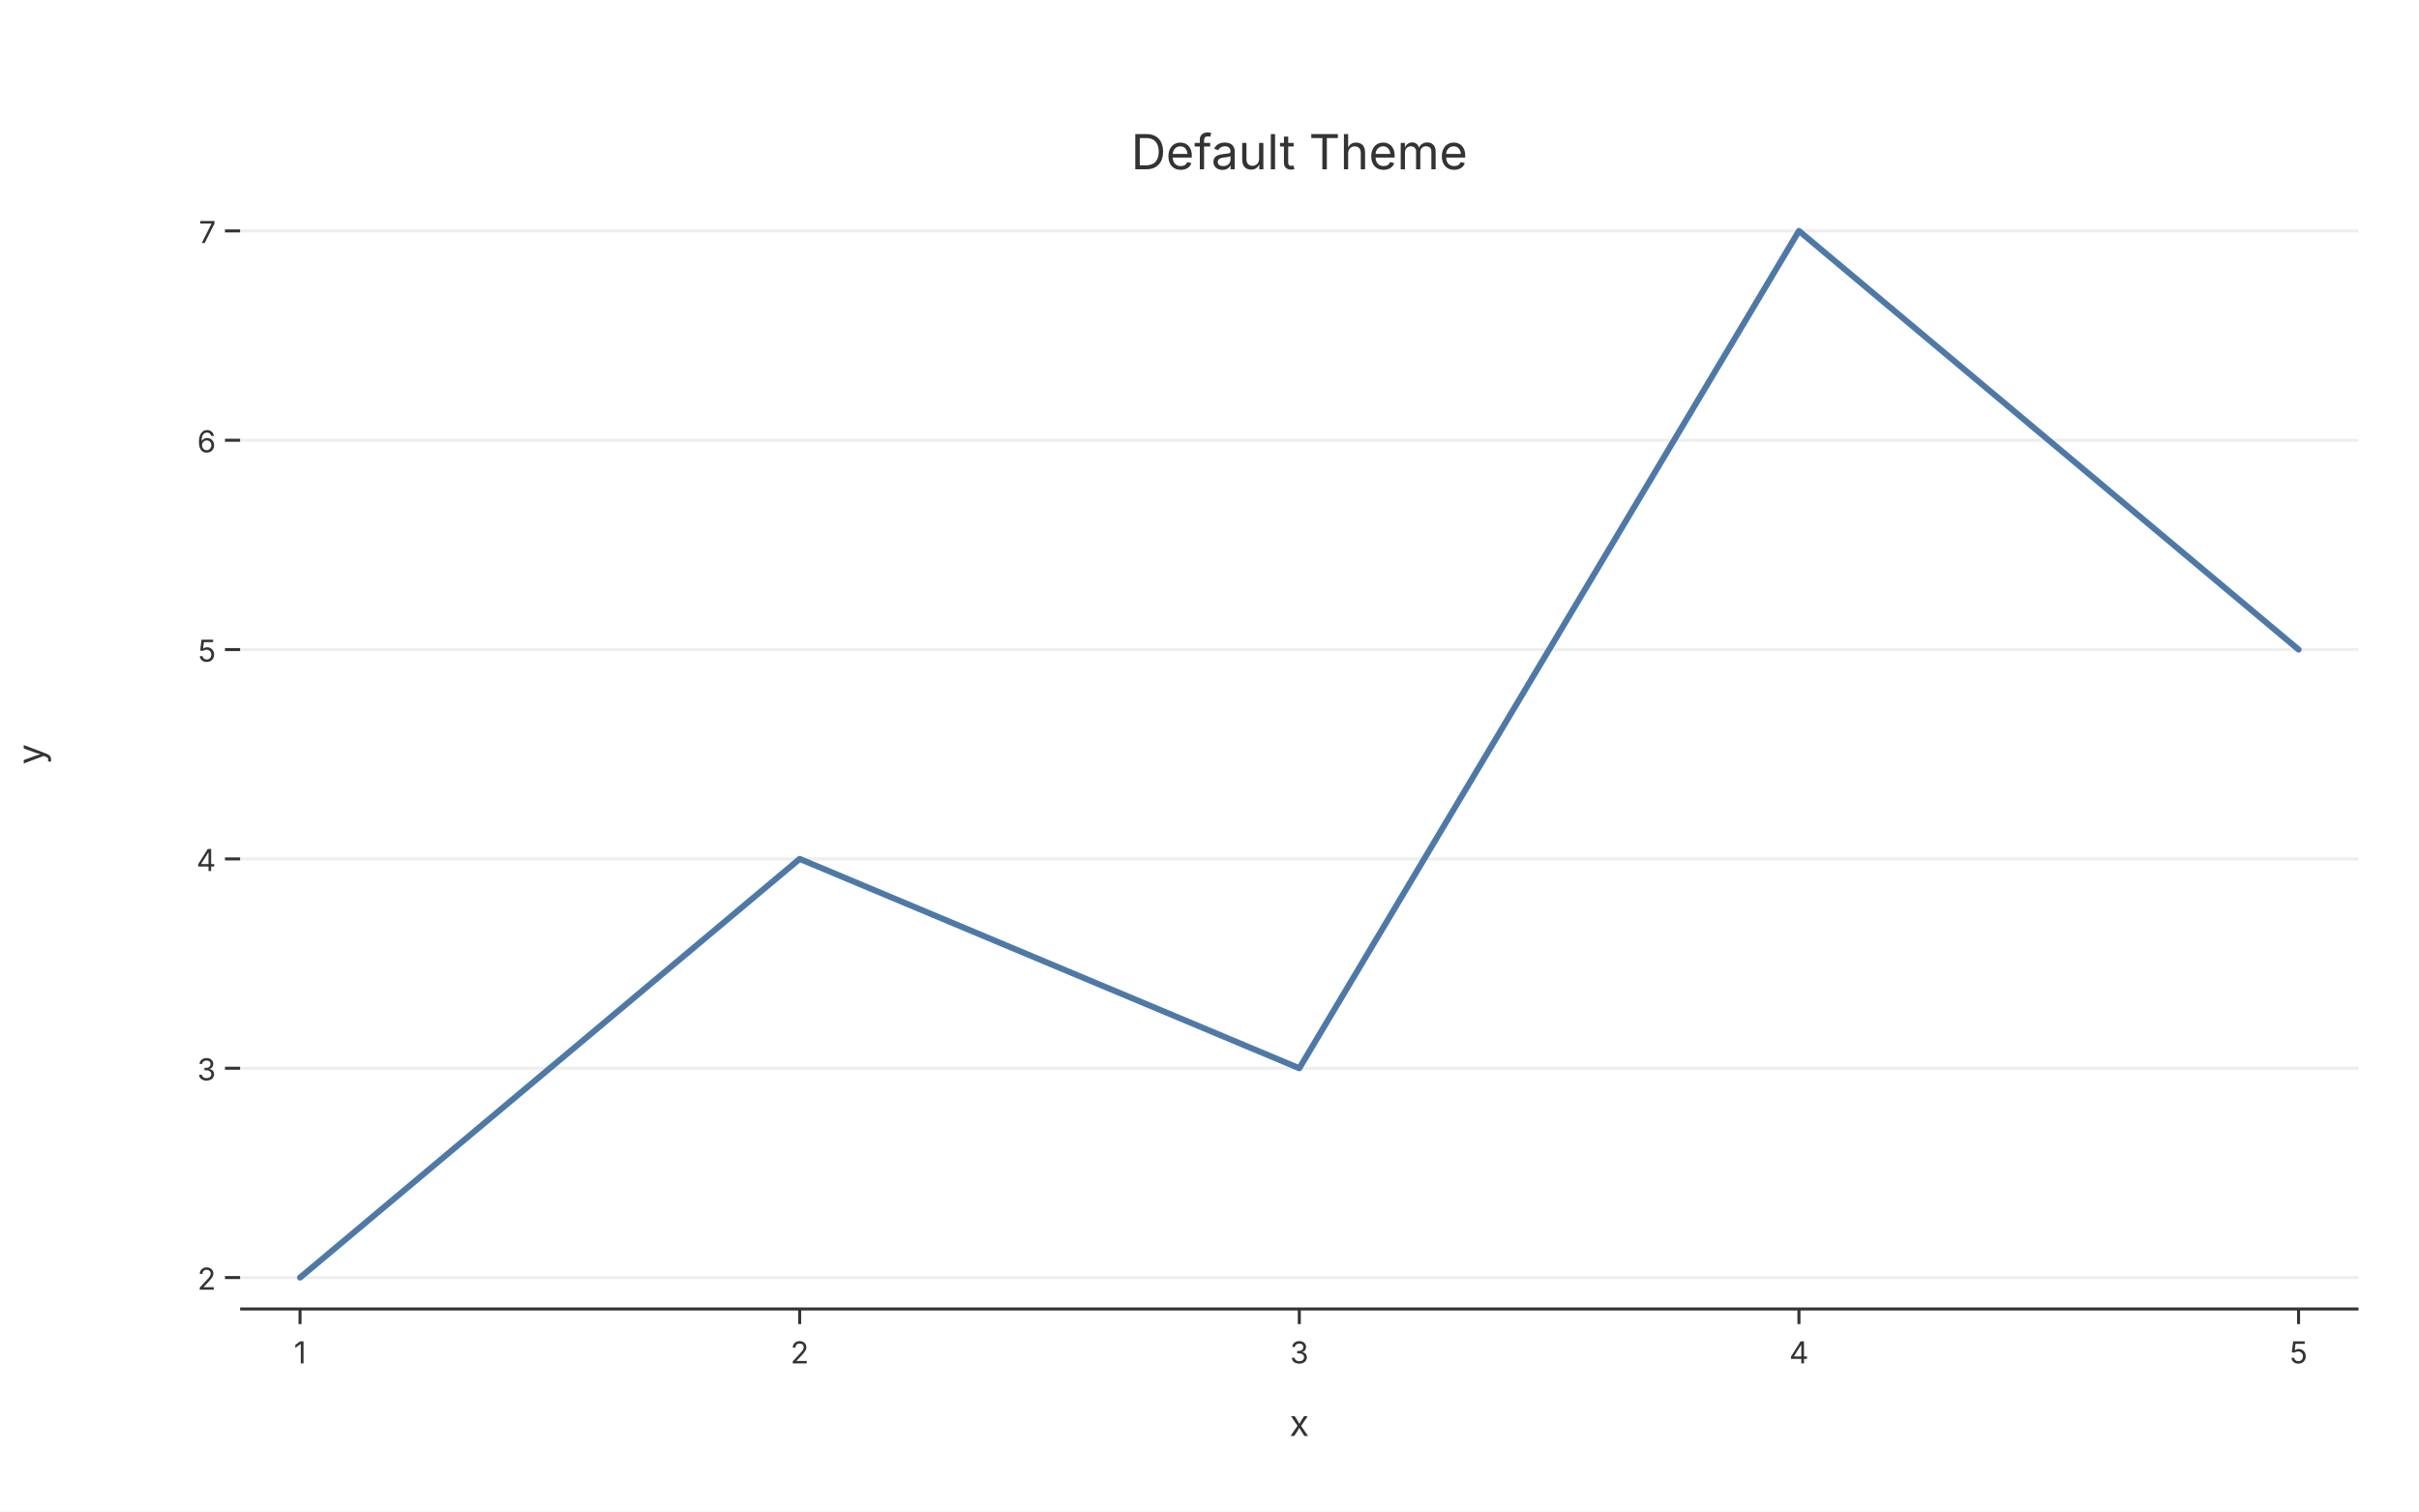
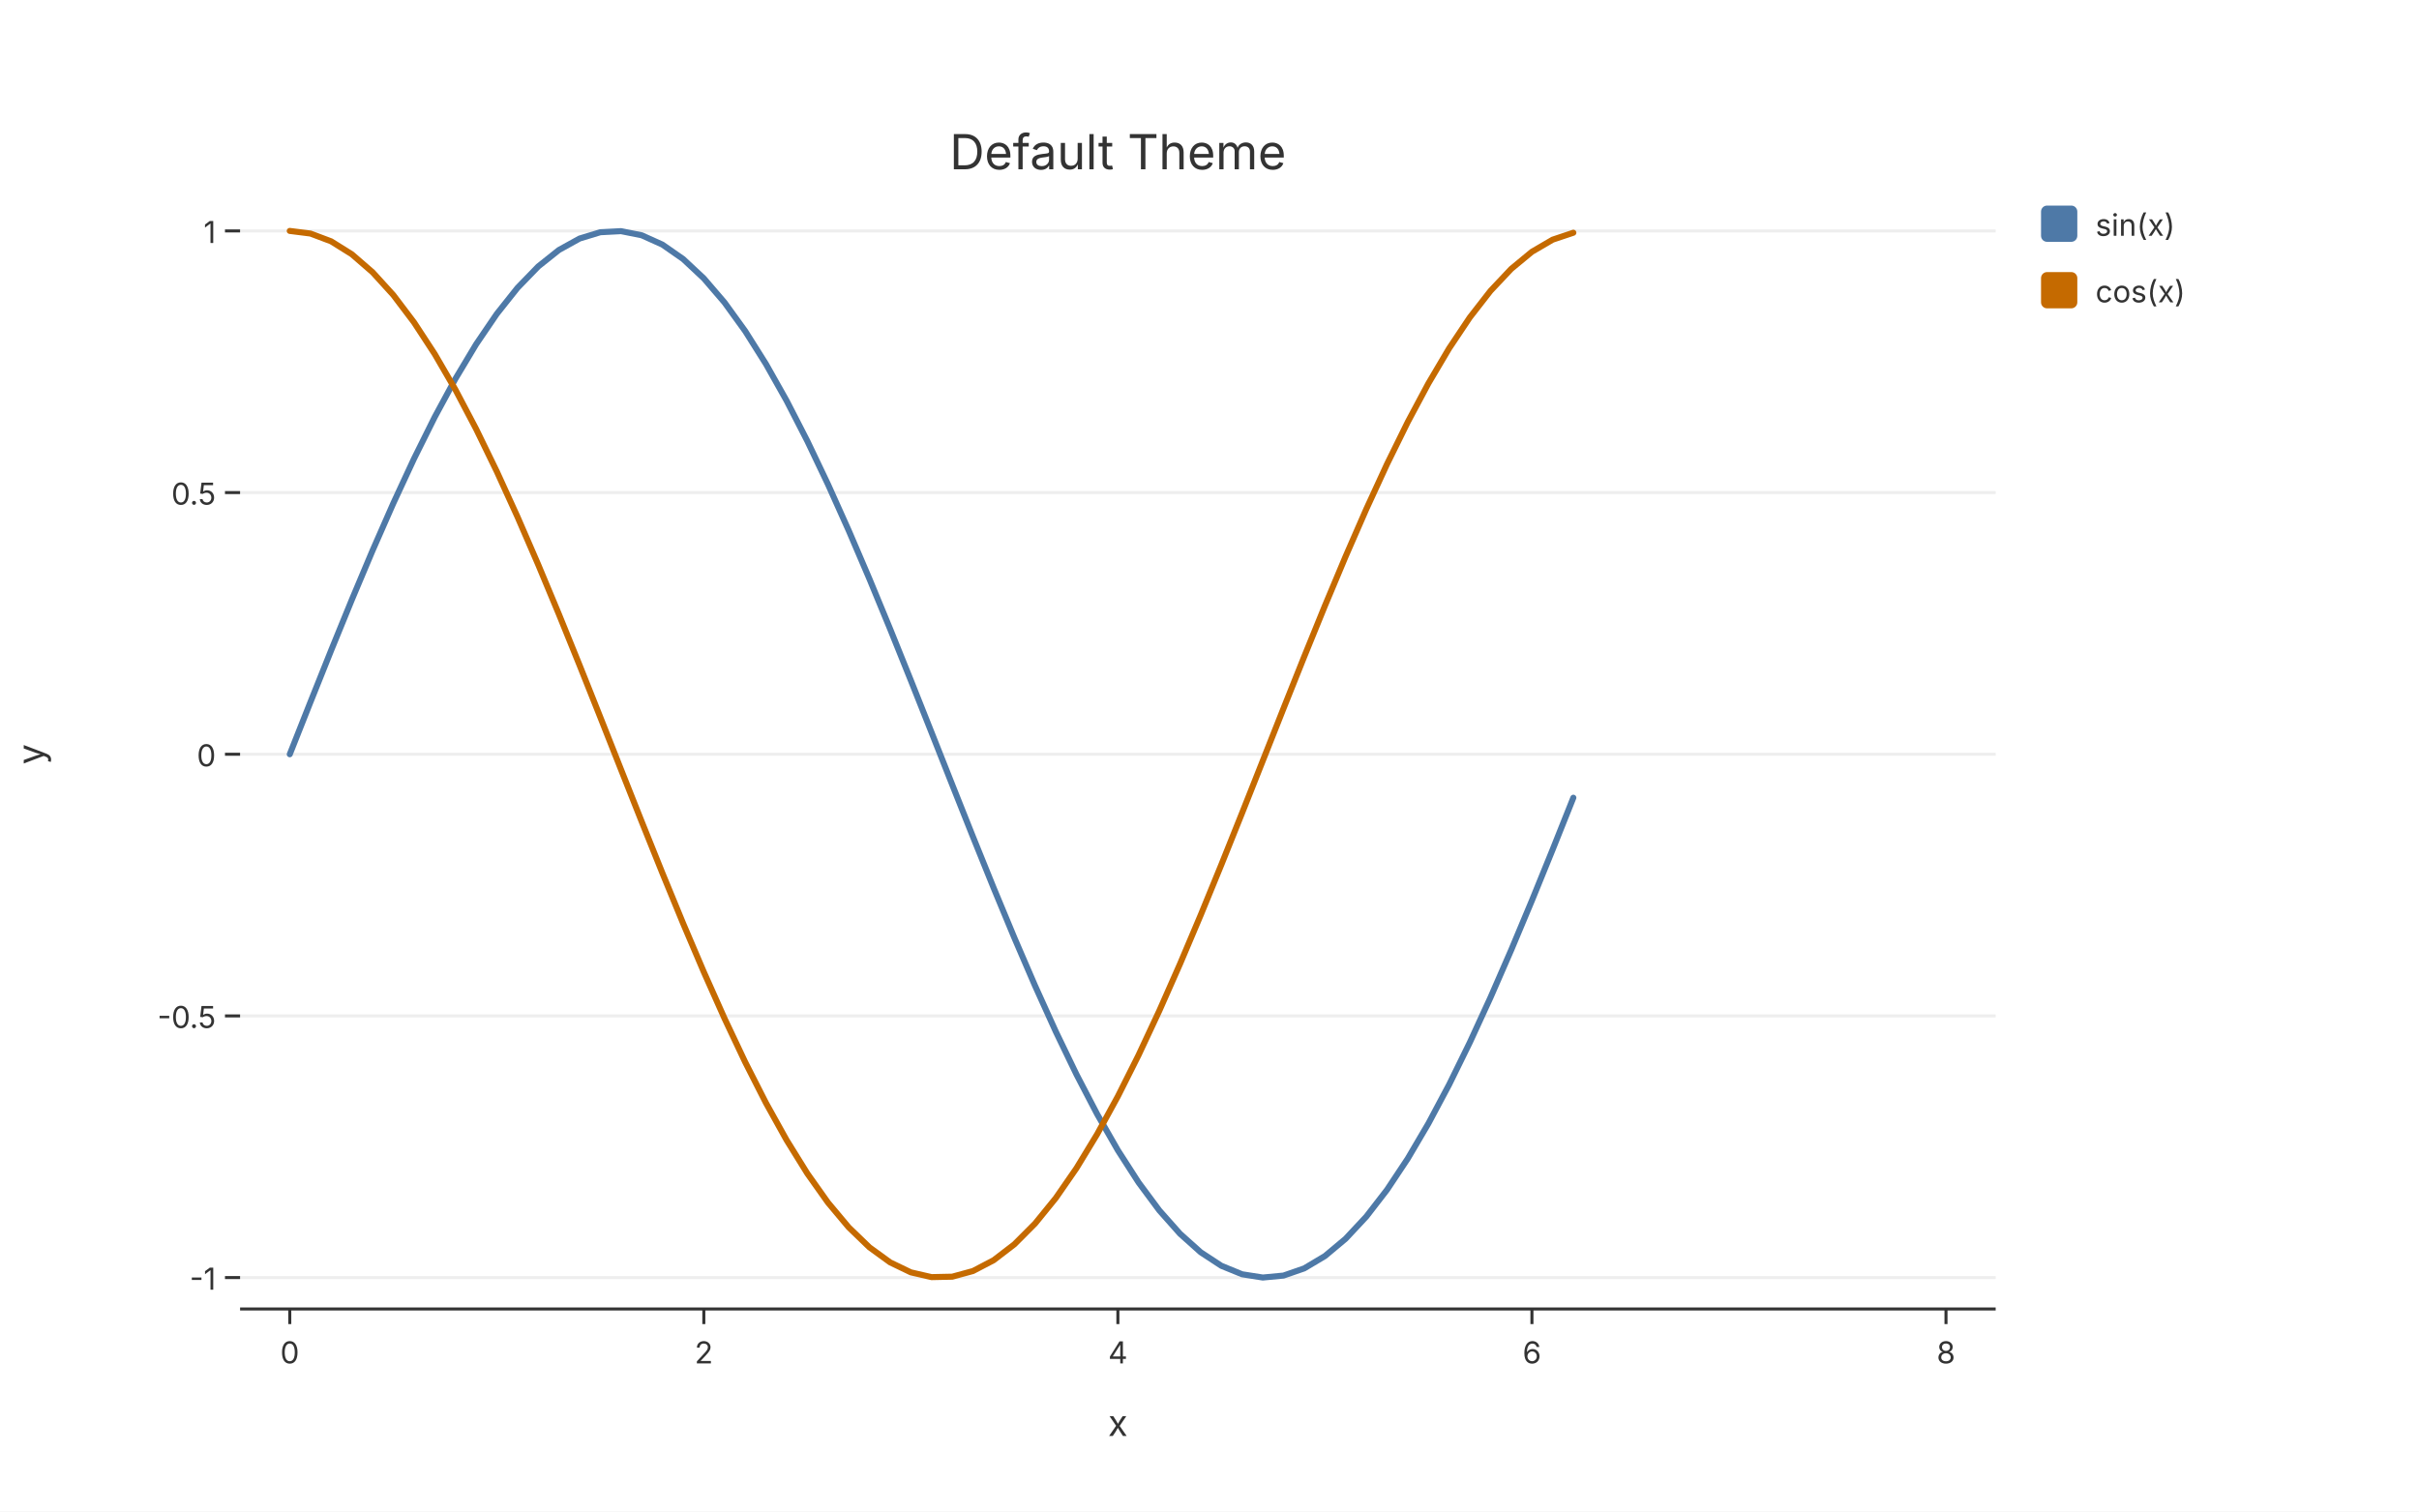
<svg xmlns="http://www.w3.org/2000/svg" width="800" height="500" viewBox="0 0 800.0 500.0">
  <defs>
    <clipPath id="plot-clip">
-       <rect x="79.4" y="66" width="700.6" height="367" />
+       <rect x="79.4" y="66" width="580.6" height="367" />
    </clipPath>
  </defs>
  <rect x="0" y="0" width="800" height="500" fill="#FFFFFF" />
-   <line x1="79.4" y1="422.613" x2="780" y2="422.613" stroke="#EEEEEE" stroke-width="1" />
-   <line x1="79.4" y1="353.368" x2="780" y2="353.368" stroke="#EEEEEE" stroke-width="1" />
-   <line x1="79.4" y1="284.123" x2="780" y2="284.123" stroke="#EEEEEE" stroke-width="1" />
-   <line x1="79.4" y1="214.877" x2="780" y2="214.877" stroke="#EEEEEE" stroke-width="1" />
-   <line x1="79.4" y1="145.632" x2="780" y2="145.632" stroke="#EEEEEE" stroke-width="1" />
-   <line x1="79.4" y1="76.387" x2="780" y2="76.387" stroke="#EEEEEE" stroke-width="1" />
-   <line x1="79.4" y1="433" x2="780" y2="433" stroke="#333333" stroke-width="1" />
+   <line x1="79.4" y1="422.613" x2="660" y2="422.613" stroke="#EEEEEE" stroke-width="1" />
+   <line x1="79.4" y1="336.057" x2="660" y2="336.057" stroke="#EEEEEE" stroke-width="1" />
+   <line x1="79.4" y1="249.5" x2="660" y2="249.5" stroke="#EEEEEE" stroke-width="1" />
+   <line x1="79.4" y1="162.943" x2="660" y2="162.943" stroke="#EEEEEE" stroke-width="1" />
+   <line x1="79.4" y1="76.387" x2="660" y2="76.387" stroke="#EEEEEE" stroke-width="1" />
+   <line x1="79.4" y1="433" x2="660" y2="433" stroke="#333333" stroke-width="1" />
  <g clip-path="url(#plot-clip)">
-     <polyline points="99.228,422.613 264.464,284.123 429.7,353.368 594.936,76.387 760.172,214.877" fill="none" stroke="#4E79A7" stroke-width="2" stroke-linejoin="round" stroke-linecap="round" />
+     <polyline points="95.832,249.5 102.679,232.218 109.525,215.108 116.372,198.342 123.219,182.087 130.066,166.505 136.912,151.753 143.759,137.977 150.606,125.316 157.452,113.896 164.299,103.83 171.146,95.22 177.992,88.152 184.839,82.695 191.686,78.906 198.533,76.82 205.379,76.461 212.226,77.83 219.073,80.914 225.919,85.683 232.766,92.089 239.613,100.067 246.459,109.539 253.306,120.409 260.153,132.568 267,145.897 273.846,160.26 280.693,175.515 287.54,191.509 294.386,208.083 301.233,225.07 308.08,242.302 314.926,259.605 321.773,276.808 328.62,293.738 335.467,310.225 342.313,326.106 349.16,341.222 356.007,355.421 362.853,368.561 369.7,380.513 376.547,391.155 383.393,400.381 390.24,408.1 397.087,414.235 403.933,418.723 410.78,421.521 417.627,422.6 424.474,421.949 431.32,419.576 438.167,415.502 445.014,409.771 451.86,402.438 458.707,393.576 465.554,383.276 472.4,371.638 479.247,358.781 486.094,344.831 492.941,329.929 499.787,314.223 506.634,297.871 513.481,281.035 520.327,263.884" fill="none" stroke="#4E79A7" stroke-width="2" stroke-linejoin="round" stroke-linecap="round" />
+     <polyline points="95.832,76.387 102.679,77.252 109.525,79.838 116.372,84.119 123.219,90.052 130.066,97.579 136.912,106.624 143.759,117.096 150.606,128.891 157.452,141.891 164.299,155.967 171.146,170.977 177.992,186.771 184.839,203.192 191.686,220.076 198.533,237.254 205.379,254.555 212.226,271.805 219.073,288.832 225.919,305.466 232.766,321.541 239.613,336.896 246.459,351.377 253.306,364.841 260.153,377.153 267,388.189 273.846,397.839 280.693,406.007 287.54,412.611 294.386,417.586 301.233,420.881 308.08,422.463 314.926,422.318 321.773,420.446 328.62,416.866 335.467,411.613 342.313,404.741 349.16,396.317 356.007,386.427 362.853,375.168 369.7,362.654 376.547,349.01 383.393,334.371 390.24,318.884 397.087,302.703 403.933,285.992 410.78,268.915 417.627,251.645 424.474,234.353 431.32,217.212 438.167,200.394 445.014,184.067 451.86,168.394 458.707,153.53 465.554,139.626 472.4,126.82 479.247,115.239 486.094,105 492.941,96.205 499.787,88.941 506.634,83.282 513.481,79.283 520.327,76.985" fill="none" stroke="#C56A00" stroke-width="2" stroke-linejoin="round" stroke-linecap="round" />
  </g>
-   <line x1="99.228" y1="433" x2="99.228" y2="438" stroke="#333333" stroke-width="1" />
-   <text x="99.228" y="451" font-family="Inter, Helvetica Neue, Arial, sans-serif" font-size="10" fill="#333333" text-anchor="middle">1</text>
-   <line x1="264.464" y1="433" x2="264.464" y2="438" stroke="#333333" stroke-width="1" />
-   <text x="264.464" y="451" font-family="Inter, Helvetica Neue, Arial, sans-serif" font-size="10" fill="#333333" text-anchor="middle">2</text>
-   <line x1="429.7" y1="433" x2="429.7" y2="438" stroke="#333333" stroke-width="1" />
-   <text x="429.7" y="451" font-family="Inter, Helvetica Neue, Arial, sans-serif" font-size="10" fill="#333333" text-anchor="middle">3</text>
-   <line x1="594.936" y1="433" x2="594.936" y2="438" stroke="#333333" stroke-width="1" />
-   <text x="594.936" y="451" font-family="Inter, Helvetica Neue, Arial, sans-serif" font-size="10" fill="#333333" text-anchor="middle">4</text>
-   <line x1="760.172" y1="433" x2="760.172" y2="438" stroke="#333333" stroke-width="1" />
-   <text x="760.172" y="451" font-family="Inter, Helvetica Neue, Arial, sans-serif" font-size="10" fill="#333333" text-anchor="middle">5</text>
+   <line x1="95.832" y1="433" x2="95.832" y2="438" stroke="#333333" stroke-width="1" />
+   <text x="95.832" y="451" font-family="Inter, Helvetica Neue, Arial, sans-serif" font-size="10" fill="#333333" text-anchor="middle">0</text>
+   <line x1="232.766" y1="433" x2="232.766" y2="438" stroke="#333333" stroke-width="1" />
+   <text x="232.766" y="451" font-family="Inter, Helvetica Neue, Arial, sans-serif" font-size="10" fill="#333333" text-anchor="middle">2</text>
+   <line x1="369.7" y1="433" x2="369.7" y2="438" stroke="#333333" stroke-width="1" />
+   <text x="369.7" y="451" font-family="Inter, Helvetica Neue, Arial, sans-serif" font-size="10" fill="#333333" text-anchor="middle">4</text>
+   <line x1="506.634" y1="433" x2="506.634" y2="438" stroke="#333333" stroke-width="1" />
+   <text x="506.634" y="451" font-family="Inter, Helvetica Neue, Arial, sans-serif" font-size="10" fill="#333333" text-anchor="middle">6</text>
+   <line x1="643.568" y1="433" x2="643.568" y2="438" stroke="#333333" stroke-width="1" />
+   <text x="643.568" y="451" font-family="Inter, Helvetica Neue, Arial, sans-serif" font-size="10" fill="#333333" text-anchor="middle">8</text>
  <line x1="74.4" y1="422.613" x2="79.4" y2="422.613" stroke="#333333" stroke-width="1" />
-   <text x="71.4" y="426.613" font-family="Inter, Helvetica Neue, Arial, sans-serif" font-size="10" fill="#333333" text-anchor="end">2</text>
-   <line x1="74.4" y1="353.368" x2="79.4" y2="353.368" stroke="#333333" stroke-width="1" />
-   <text x="71.4" y="357.368" font-family="Inter, Helvetica Neue, Arial, sans-serif" font-size="10" fill="#333333" text-anchor="end">3</text>
-   <line x1="74.4" y1="284.123" x2="79.4" y2="284.123" stroke="#333333" stroke-width="1" />
-   <text x="71.4" y="288.123" font-family="Inter, Helvetica Neue, Arial, sans-serif" font-size="10" fill="#333333" text-anchor="end">4</text>
-   <line x1="74.4" y1="214.877" x2="79.4" y2="214.877" stroke="#333333" stroke-width="1" />
-   <text x="71.4" y="218.877" font-family="Inter, Helvetica Neue, Arial, sans-serif" font-size="10" fill="#333333" text-anchor="end">5</text>
-   <line x1="74.4" y1="145.632" x2="79.4" y2="145.632" stroke="#333333" stroke-width="1" />
-   <text x="71.4" y="149.632" font-family="Inter, Helvetica Neue, Arial, sans-serif" font-size="10" fill="#333333" text-anchor="end">6</text>
+   <text x="71.4" y="426.613" font-family="Inter, Helvetica Neue, Arial, sans-serif" font-size="10" fill="#333333" text-anchor="end">-1</text>
+   <line x1="74.4" y1="336.057" x2="79.4" y2="336.057" stroke="#333333" stroke-width="1" />
+   <text x="71.4" y="340.057" font-family="Inter, Helvetica Neue, Arial, sans-serif" font-size="10" fill="#333333" text-anchor="end">-0.5</text>
+   <line x1="74.4" y1="249.5" x2="79.4" y2="249.5" stroke="#333333" stroke-width="1" />
+   <text x="71.4" y="253.5" font-family="Inter, Helvetica Neue, Arial, sans-serif" font-size="10" fill="#333333" text-anchor="end">0</text>
+   <line x1="74.4" y1="162.943" x2="79.4" y2="162.943" stroke="#333333" stroke-width="1" />
+   <text x="71.4" y="166.943" font-family="Inter, Helvetica Neue, Arial, sans-serif" font-size="10" fill="#333333" text-anchor="end">0.5</text>
  <line x1="74.4" y1="76.387" x2="79.4" y2="76.387" stroke="#333333" stroke-width="1" />
-   <text x="71.4" y="80.387" font-family="Inter, Helvetica Neue, Arial, sans-serif" font-size="10" fill="#333333" text-anchor="end">7</text>
-   <text x="429.7" y="56" font-family="Inter, Helvetica Neue, Arial, sans-serif" font-size="16" fill="#333333" text-anchor="middle">Default Theme</text>
-   <text x="429.7" y="475" font-family="Inter, Helvetica Neue, Arial, sans-serif" font-size="12" fill="#333333" text-anchor="middle">x</text>
+   <text x="71.4" y="80.387" font-family="Inter, Helvetica Neue, Arial, sans-serif" font-size="10" fill="#333333" text-anchor="end">1</text>
+   <text x="369.7" y="56" font-family="Inter, Helvetica Neue, Arial, sans-serif" font-size="16" fill="#333333" text-anchor="middle">Default Theme</text>
+   <text x="369.7" y="475" font-family="Inter, Helvetica Neue, Arial, sans-serif" font-size="12" fill="#333333" text-anchor="middle">x</text>
  <text x="14.4" y="249.5" font-family="Inter, Helvetica Neue, Arial, sans-serif" font-size="12" fill="#333333" text-anchor="middle" transform="rotate(-90,14.4,249.5)">y</text>
+   <rect x="675" y="68" width="12" height="12" fill="#4E79A7" rx="2" />
+   <text x="693" y="78" font-family="Inter, Helvetica Neue, Arial, sans-serif" font-size="10" fill="#333333" text-anchor="start">sin(x)</text>
+   <rect x="675" y="90" width="12" height="12" fill="#C56A00" rx="2" />
+   <text x="693" y="100" font-family="Inter, Helvetica Neue, Arial, sans-serif" font-size="10" fill="#333333" text-anchor="start">cos(x)</text>
</svg>
